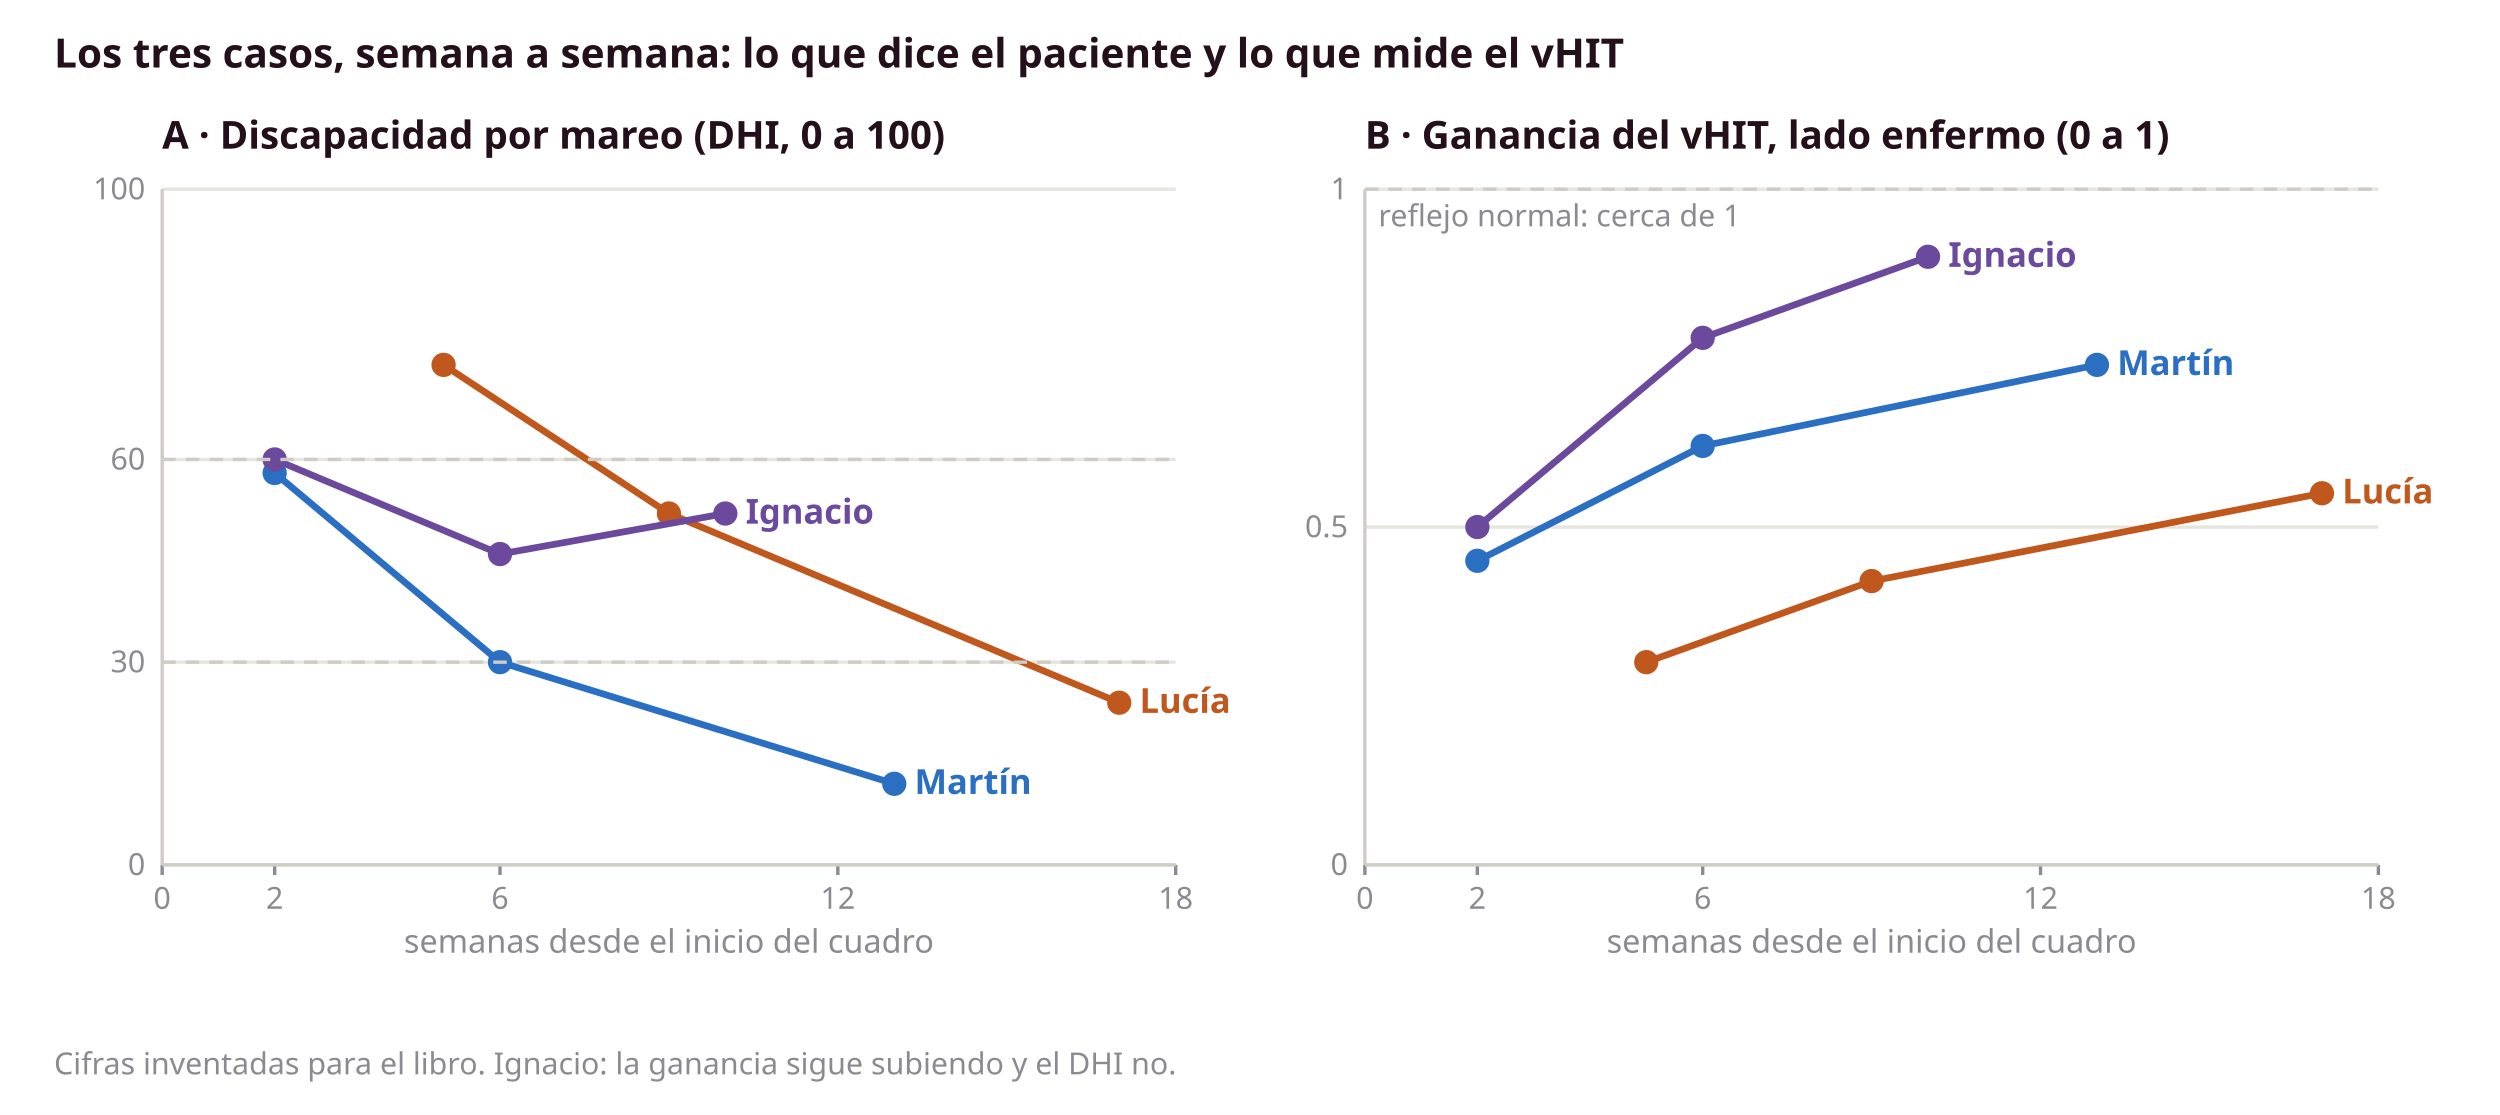
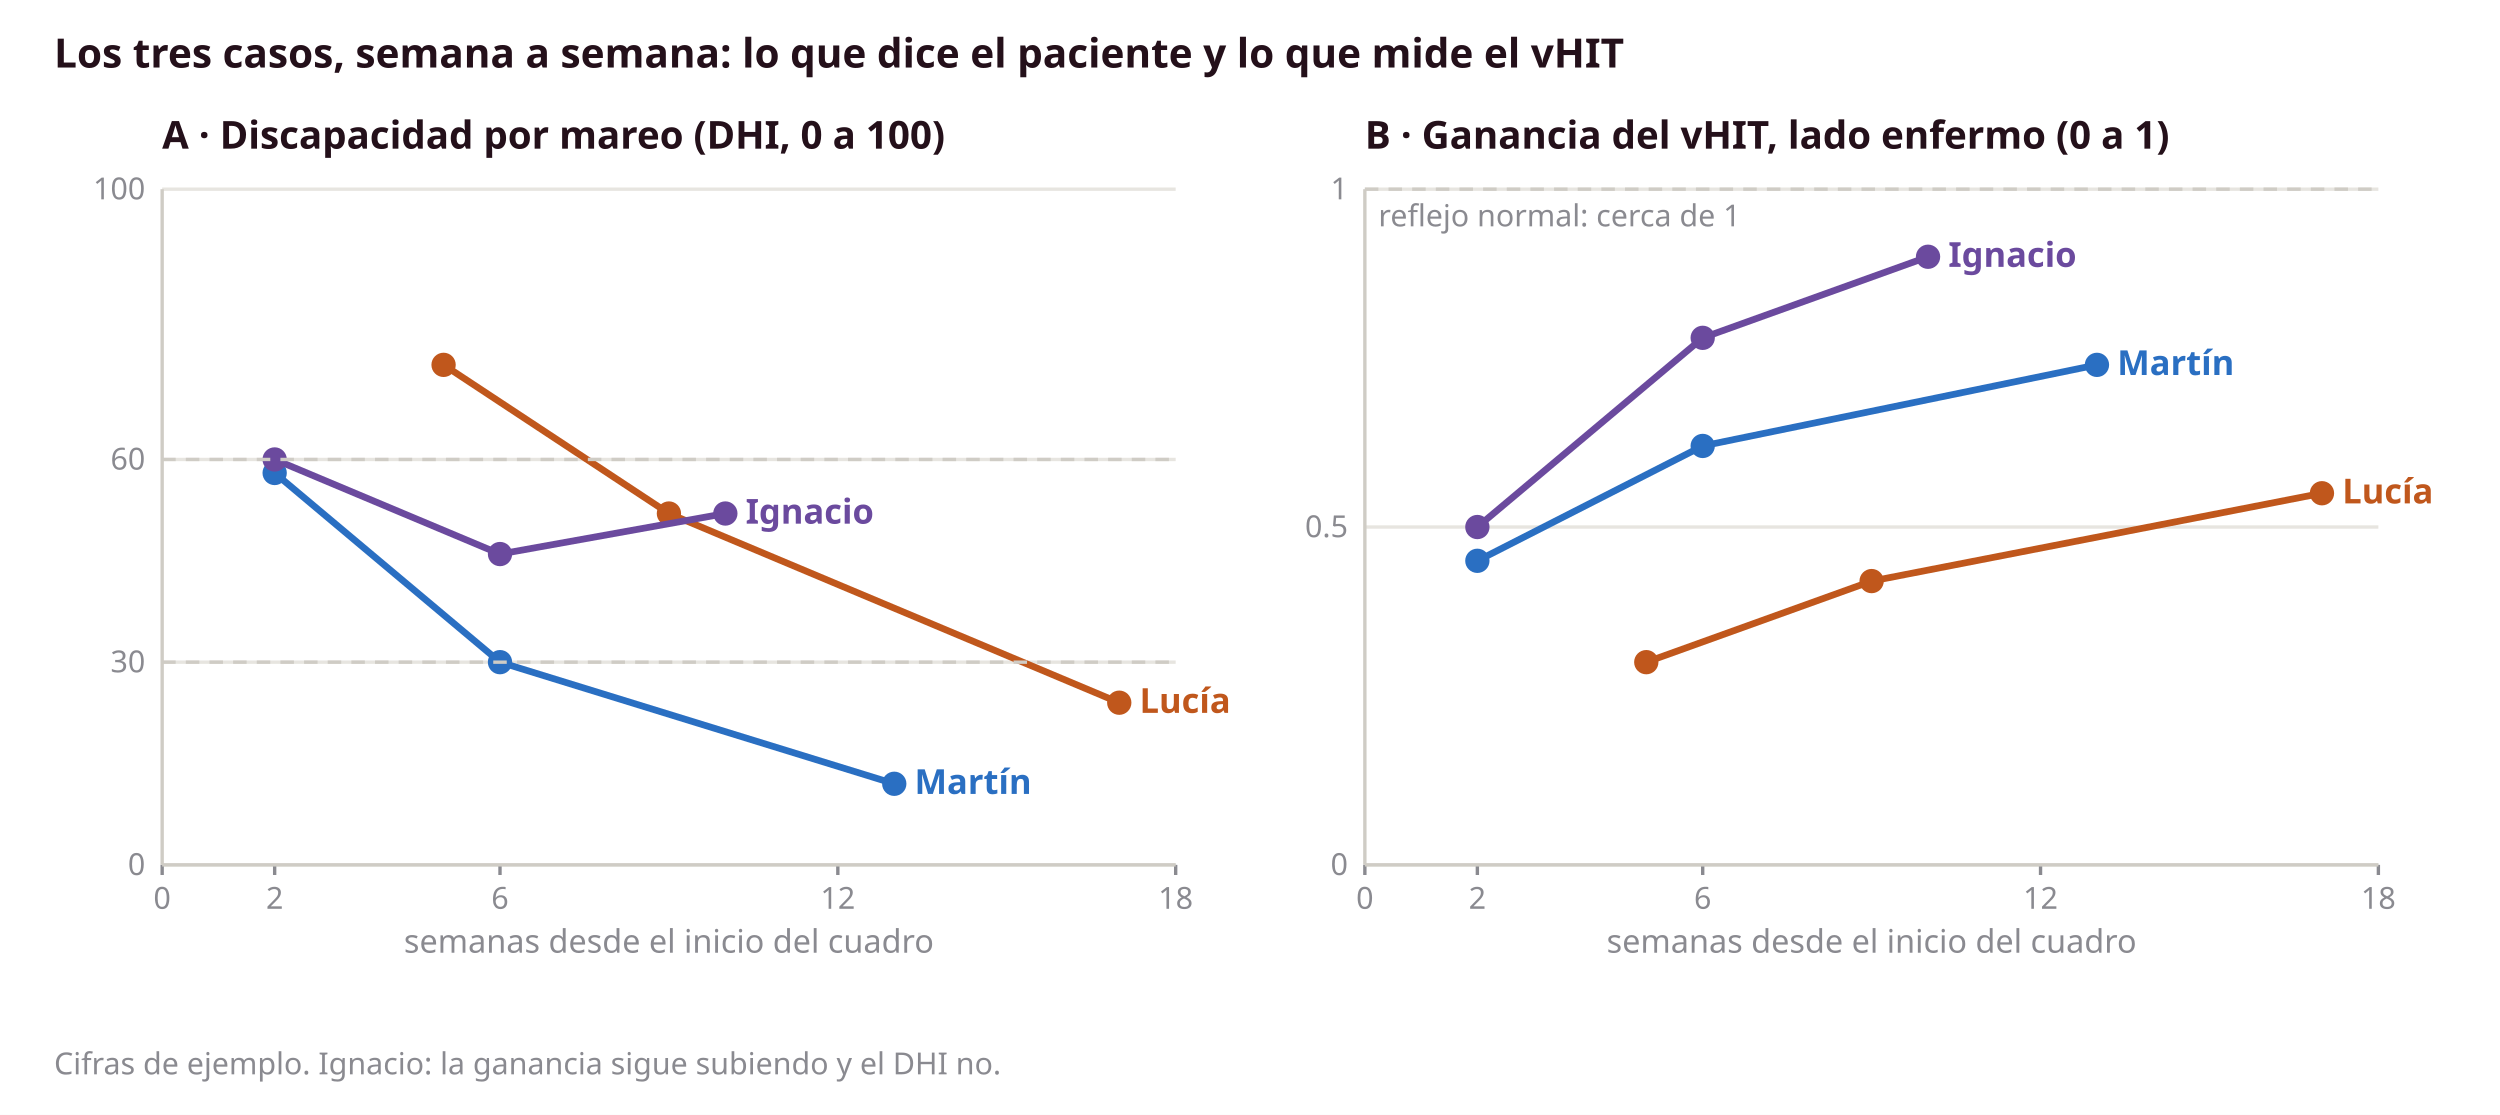
<svg xmlns="http://www.w3.org/2000/svg" viewBox="0 0 740 330" width="740" height="330">
  <rect width="740" height="330" fill="#fff" />
  <text x="16.0" y="20.0" font-family="'Plus Jakarta Sans', sans-serif" font-size="12.0" fill="#24101a" text-anchor="start" font-weight="700">Los tres casos, semana a semana: lo que dice el paciente y lo que mide el vHIT</text>
  <text x="48.0" y="44.0" font-family="'Plus Jakarta Sans', sans-serif" font-size="11.4" fill="#24101a" text-anchor="start" font-weight="700">A · Discapacidad por mareo (DHI, 0 a 100)</text>
  <line x1="48.0" y1="256.0" x2="348.0" y2="256.0" stroke="#e7e5e0" stroke-width="1" />
  <text x="43.0" y="259.0" font-family="'Plus Jakarta Sans', sans-serif" font-size="9.0" fill="#8a8a90" text-anchor="end" font-weight="400">0</text>
  <line x1="48.0" y1="196.0" x2="348.0" y2="196.0" stroke="#e7e5e0" stroke-width="1" />
  <text x="43.0" y="199.0" font-family="'Plus Jakarta Sans', sans-serif" font-size="9.0" fill="#8a8a90" text-anchor="end" font-weight="400">30</text>
  <line x1="48.0" y1="136.0" x2="348.0" y2="136.0" stroke="#e7e5e0" stroke-width="1" />
  <text x="43.0" y="139.0" font-family="'Plus Jakarta Sans', sans-serif" font-size="9.0" fill="#8a8a90" text-anchor="end" font-weight="400">60</text>
  <line x1="48.0" y1="56.0" x2="348.0" y2="56.0" stroke="#e7e5e0" stroke-width="1" />
  <text x="43.0" y="59.0" font-family="'Plus Jakarta Sans', sans-serif" font-size="9.0" fill="#8a8a90" text-anchor="end" font-weight="400">100</text>
  <line x1="48.0" y1="256.0" x2="48.0" y2="259.0" stroke="#8a8a90" stroke-width="1" />
  <text x="48.0" y="269.0" font-family="'Plus Jakarta Sans', sans-serif" font-size="9.0" fill="#8a8a90" text-anchor="middle" font-weight="400">0</text>
  <line x1="81.3" y1="256.0" x2="81.3" y2="259.0" stroke="#8a8a90" stroke-width="1" />
  <text x="81.3" y="269.0" font-family="'Plus Jakarta Sans', sans-serif" font-size="9.0" fill="#8a8a90" text-anchor="middle" font-weight="400">2</text>
  <line x1="148.0" y1="256.0" x2="148.0" y2="259.0" stroke="#8a8a90" stroke-width="1" />
  <text x="148.0" y="269.0" font-family="'Plus Jakarta Sans', sans-serif" font-size="9.0" fill="#8a8a90" text-anchor="middle" font-weight="400">6</text>
  <line x1="248.0" y1="256.0" x2="248.0" y2="259.0" stroke="#8a8a90" stroke-width="1" />
  <text x="248.0" y="269.0" font-family="'Plus Jakarta Sans', sans-serif" font-size="9.0" fill="#8a8a90" text-anchor="middle" font-weight="400">12</text>
  <line x1="348.0" y1="256.0" x2="348.0" y2="259.0" stroke="#8a8a90" stroke-width="1" />
  <text x="348.0" y="269.0" font-family="'Plus Jakarta Sans', sans-serif" font-size="9.0" fill="#8a8a90" text-anchor="middle" font-weight="400">18</text>
  <line x1="48.0" y1="256.0" x2="348.0" y2="256.0" stroke="#cfccc5" stroke-width="1" />
  <line x1="48.0" y1="56.0" x2="48.0" y2="256.0" stroke="#cfccc5" stroke-width="1" />
  <text x="198.0" y="282.0" font-family="'Plus Jakarta Sans', sans-serif" font-size="9.6" fill="#8a8a90" text-anchor="middle" font-weight="400">semanas desde el inicio del cuadro</text>
  <polyline points="81.3,140.0 148.0,196.0 264.7,232.0" fill="none" stroke="#2a6fc2" stroke-width="2" stroke-linejoin="round" stroke-linecap="round" />
  <circle cx="81.3" cy="140.0" r="3.6" fill="#2a6fc2" />
  <circle cx="148.0" cy="196.0" r="3.6" fill="#2a6fc2" />
  <circle cx="264.7" cy="232.0" r="3.6" fill="#2a6fc2" />
  <text x="270.7" y="235.0" font-family="'Plus Jakarta Sans', sans-serif" font-size="10.2" fill="#2a6fc2" text-anchor="start" font-weight="700">Martín</text>
  <polyline points="131.3,108.0 198.0,152.0 331.3,208.0" fill="none" stroke="#c0571c" stroke-width="2" stroke-linejoin="round" stroke-linecap="round" />
  <circle cx="131.3" cy="108.0" r="3.6" fill="#c0571c" />
  <circle cx="198.0" cy="152.0" r="3.6" fill="#c0571c" />
  <circle cx="331.3" cy="208.0" r="3.6" fill="#c0571c" />
  <text x="337.3" y="211.0" font-family="'Plus Jakarta Sans', sans-serif" font-size="10.2" fill="#c0571c" text-anchor="start" font-weight="700">Lucía</text>
  <polyline points="81.3,136.0 148.0,164.0 214.7,152.0" fill="none" stroke="#6b4a9e" stroke-width="2" stroke-linejoin="round" stroke-linecap="round" />
  <circle cx="81.3" cy="136.0" r="3.6" fill="#6b4a9e" />
  <circle cx="148.0" cy="164.0" r="3.6" fill="#6b4a9e" />
  <circle cx="214.7" cy="152.0" r="3.6" fill="#6b4a9e" />
  <text x="220.7" y="155.0" font-family="'Plus Jakarta Sans', sans-serif" font-size="10.2" fill="#6b4a9e" text-anchor="start" font-weight="700">Ignacio</text>
  <line x1="48.0" y1="196.0" x2="348.0" y2="196.0" stroke="#cfccc5" stroke-width="1" stroke-dasharray="4 3" />
  <line x1="48.0" y1="136.0" x2="348.0" y2="136.0" stroke="#cfccc5" stroke-width="1" stroke-dasharray="4 3" />
  <text x="404.0" y="44.0" font-family="'Plus Jakarta Sans', sans-serif" font-size="11.4" fill="#24101a" text-anchor="start" font-weight="700">B · Ganancia del vHIT, lado enfermo (0 a 1)</text>
  <line x1="404.0" y1="256.0" x2="704.0" y2="256.0" stroke="#e7e5e0" stroke-width="1" />
  <text x="399.0" y="259.0" font-family="'Plus Jakarta Sans', sans-serif" font-size="9.0" fill="#8a8a90" text-anchor="end" font-weight="400">0</text>
  <line x1="404.0" y1="156.0" x2="704.0" y2="156.0" stroke="#e7e5e0" stroke-width="1" />
  <text x="399.0" y="159.0" font-family="'Plus Jakarta Sans', sans-serif" font-size="9.0" fill="#8a8a90" text-anchor="end" font-weight="400">0.5</text>
  <line x1="404.0" y1="56.0" x2="704.0" y2="56.0" stroke="#e7e5e0" stroke-width="1" />
  <text x="399.0" y="59.0" font-family="'Plus Jakarta Sans', sans-serif" font-size="9.0" fill="#8a8a90" text-anchor="end" font-weight="400">1</text>
  <line x1="404.0" y1="256.0" x2="404.0" y2="259.0" stroke="#8a8a90" stroke-width="1" />
  <text x="404.0" y="269.0" font-family="'Plus Jakarta Sans', sans-serif" font-size="9.0" fill="#8a8a90" text-anchor="middle" font-weight="400">0</text>
  <line x1="437.3" y1="256.0" x2="437.3" y2="259.0" stroke="#8a8a90" stroke-width="1" />
  <text x="437.3" y="269.0" font-family="'Plus Jakarta Sans', sans-serif" font-size="9.0" fill="#8a8a90" text-anchor="middle" font-weight="400">2</text>
  <line x1="504.0" y1="256.0" x2="504.0" y2="259.0" stroke="#8a8a90" stroke-width="1" />
  <text x="504.0" y="269.0" font-family="'Plus Jakarta Sans', sans-serif" font-size="9.0" fill="#8a8a90" text-anchor="middle" font-weight="400">6</text>
  <line x1="604.0" y1="256.0" x2="604.0" y2="259.0" stroke="#8a8a90" stroke-width="1" />
  <text x="604.0" y="269.0" font-family="'Plus Jakarta Sans', sans-serif" font-size="9.0" fill="#8a8a90" text-anchor="middle" font-weight="400">12</text>
  <line x1="704.0" y1="256.0" x2="704.0" y2="259.0" stroke="#8a8a90" stroke-width="1" />
  <text x="704.0" y="269.0" font-family="'Plus Jakarta Sans', sans-serif" font-size="9.0" fill="#8a8a90" text-anchor="middle" font-weight="400">18</text>
  <line x1="404.0" y1="256.0" x2="704.0" y2="256.0" stroke="#cfccc5" stroke-width="1" />
  <line x1="404.0" y1="56.0" x2="404.0" y2="256.0" stroke="#cfccc5" stroke-width="1" />
  <text x="554.0" y="282.0" font-family="'Plus Jakarta Sans', sans-serif" font-size="9.6" fill="#8a8a90" text-anchor="middle" font-weight="400">semanas desde el inicio del cuadro</text>
  <polyline points="437.3,166.0 504.0,132.0 620.7,108.0" fill="none" stroke="#2a6fc2" stroke-width="2" stroke-linejoin="round" stroke-linecap="round" />
  <circle cx="437.3" cy="166.0" r="3.6" fill="#2a6fc2" />
  <circle cx="504.0" cy="132.0" r="3.6" fill="#2a6fc2" />
  <circle cx="620.7" cy="108.0" r="3.6" fill="#2a6fc2" />
  <text x="626.7" y="111.0" font-family="'Plus Jakarta Sans', sans-serif" font-size="10.2" fill="#2a6fc2" text-anchor="start" font-weight="700">Martín</text>
  <polyline points="487.3,196.0 554.0,172.0 687.3,146.0" fill="none" stroke="#c0571c" stroke-width="2" stroke-linejoin="round" stroke-linecap="round" />
  <circle cx="487.3" cy="196.0" r="3.6" fill="#c0571c" />
  <circle cx="554.0" cy="172.0" r="3.6" fill="#c0571c" />
  <circle cx="687.3" cy="146.0" r="3.6" fill="#c0571c" />
  <text x="693.3" y="149.0" font-family="'Plus Jakarta Sans', sans-serif" font-size="10.2" fill="#c0571c" text-anchor="start" font-weight="700">Lucía</text>
  <polyline points="437.3,156.0 504.0,100.0 570.7,76.0" fill="none" stroke="#6b4a9e" stroke-width="2" stroke-linejoin="round" stroke-linecap="round" />
  <circle cx="437.3" cy="156.0" r="3.6" fill="#6b4a9e" />
  <circle cx="504.0" cy="100.0" r="3.6" fill="#6b4a9e" />
  <circle cx="570.7" cy="76.0" r="3.6" fill="#6b4a9e" />
  <text x="576.7" y="79.0" font-family="'Plus Jakarta Sans', sans-serif" font-size="10.2" fill="#6b4a9e" text-anchor="start" font-weight="700">Ignacio</text>
  <line x1="404.0" y1="56.0" x2="704.0" y2="56.0" stroke="#cfccc5" stroke-width="1" stroke-dasharray="4 3" />
  <text x="408.0" y="67.0" font-family="'Plus Jakarta Sans', sans-serif" font-size="9.0" fill="#8a8a90" text-anchor="start" font-weight="400">reflejo normal: cerca de 1</text>
-   <text x="16.0" y="318.0" font-family="'Plus Jakarta Sans', sans-serif" font-size="9.0" fill="#8a8a90" text-anchor="start" font-weight="400">Cifras inventadas para el libro. Ignacio: la ganancia sigue subiendo y el DHI no.</text>
+   <text x="16.0" y="318.0" font-family="'Plus Jakarta Sans', sans-serif" font-size="9.0" fill="#8a8a90" text-anchor="start" font-weight="400">Cifras de ejemplo. Ignacio: la ganancia sigue subiendo y el DHI no.</text>
</svg>
